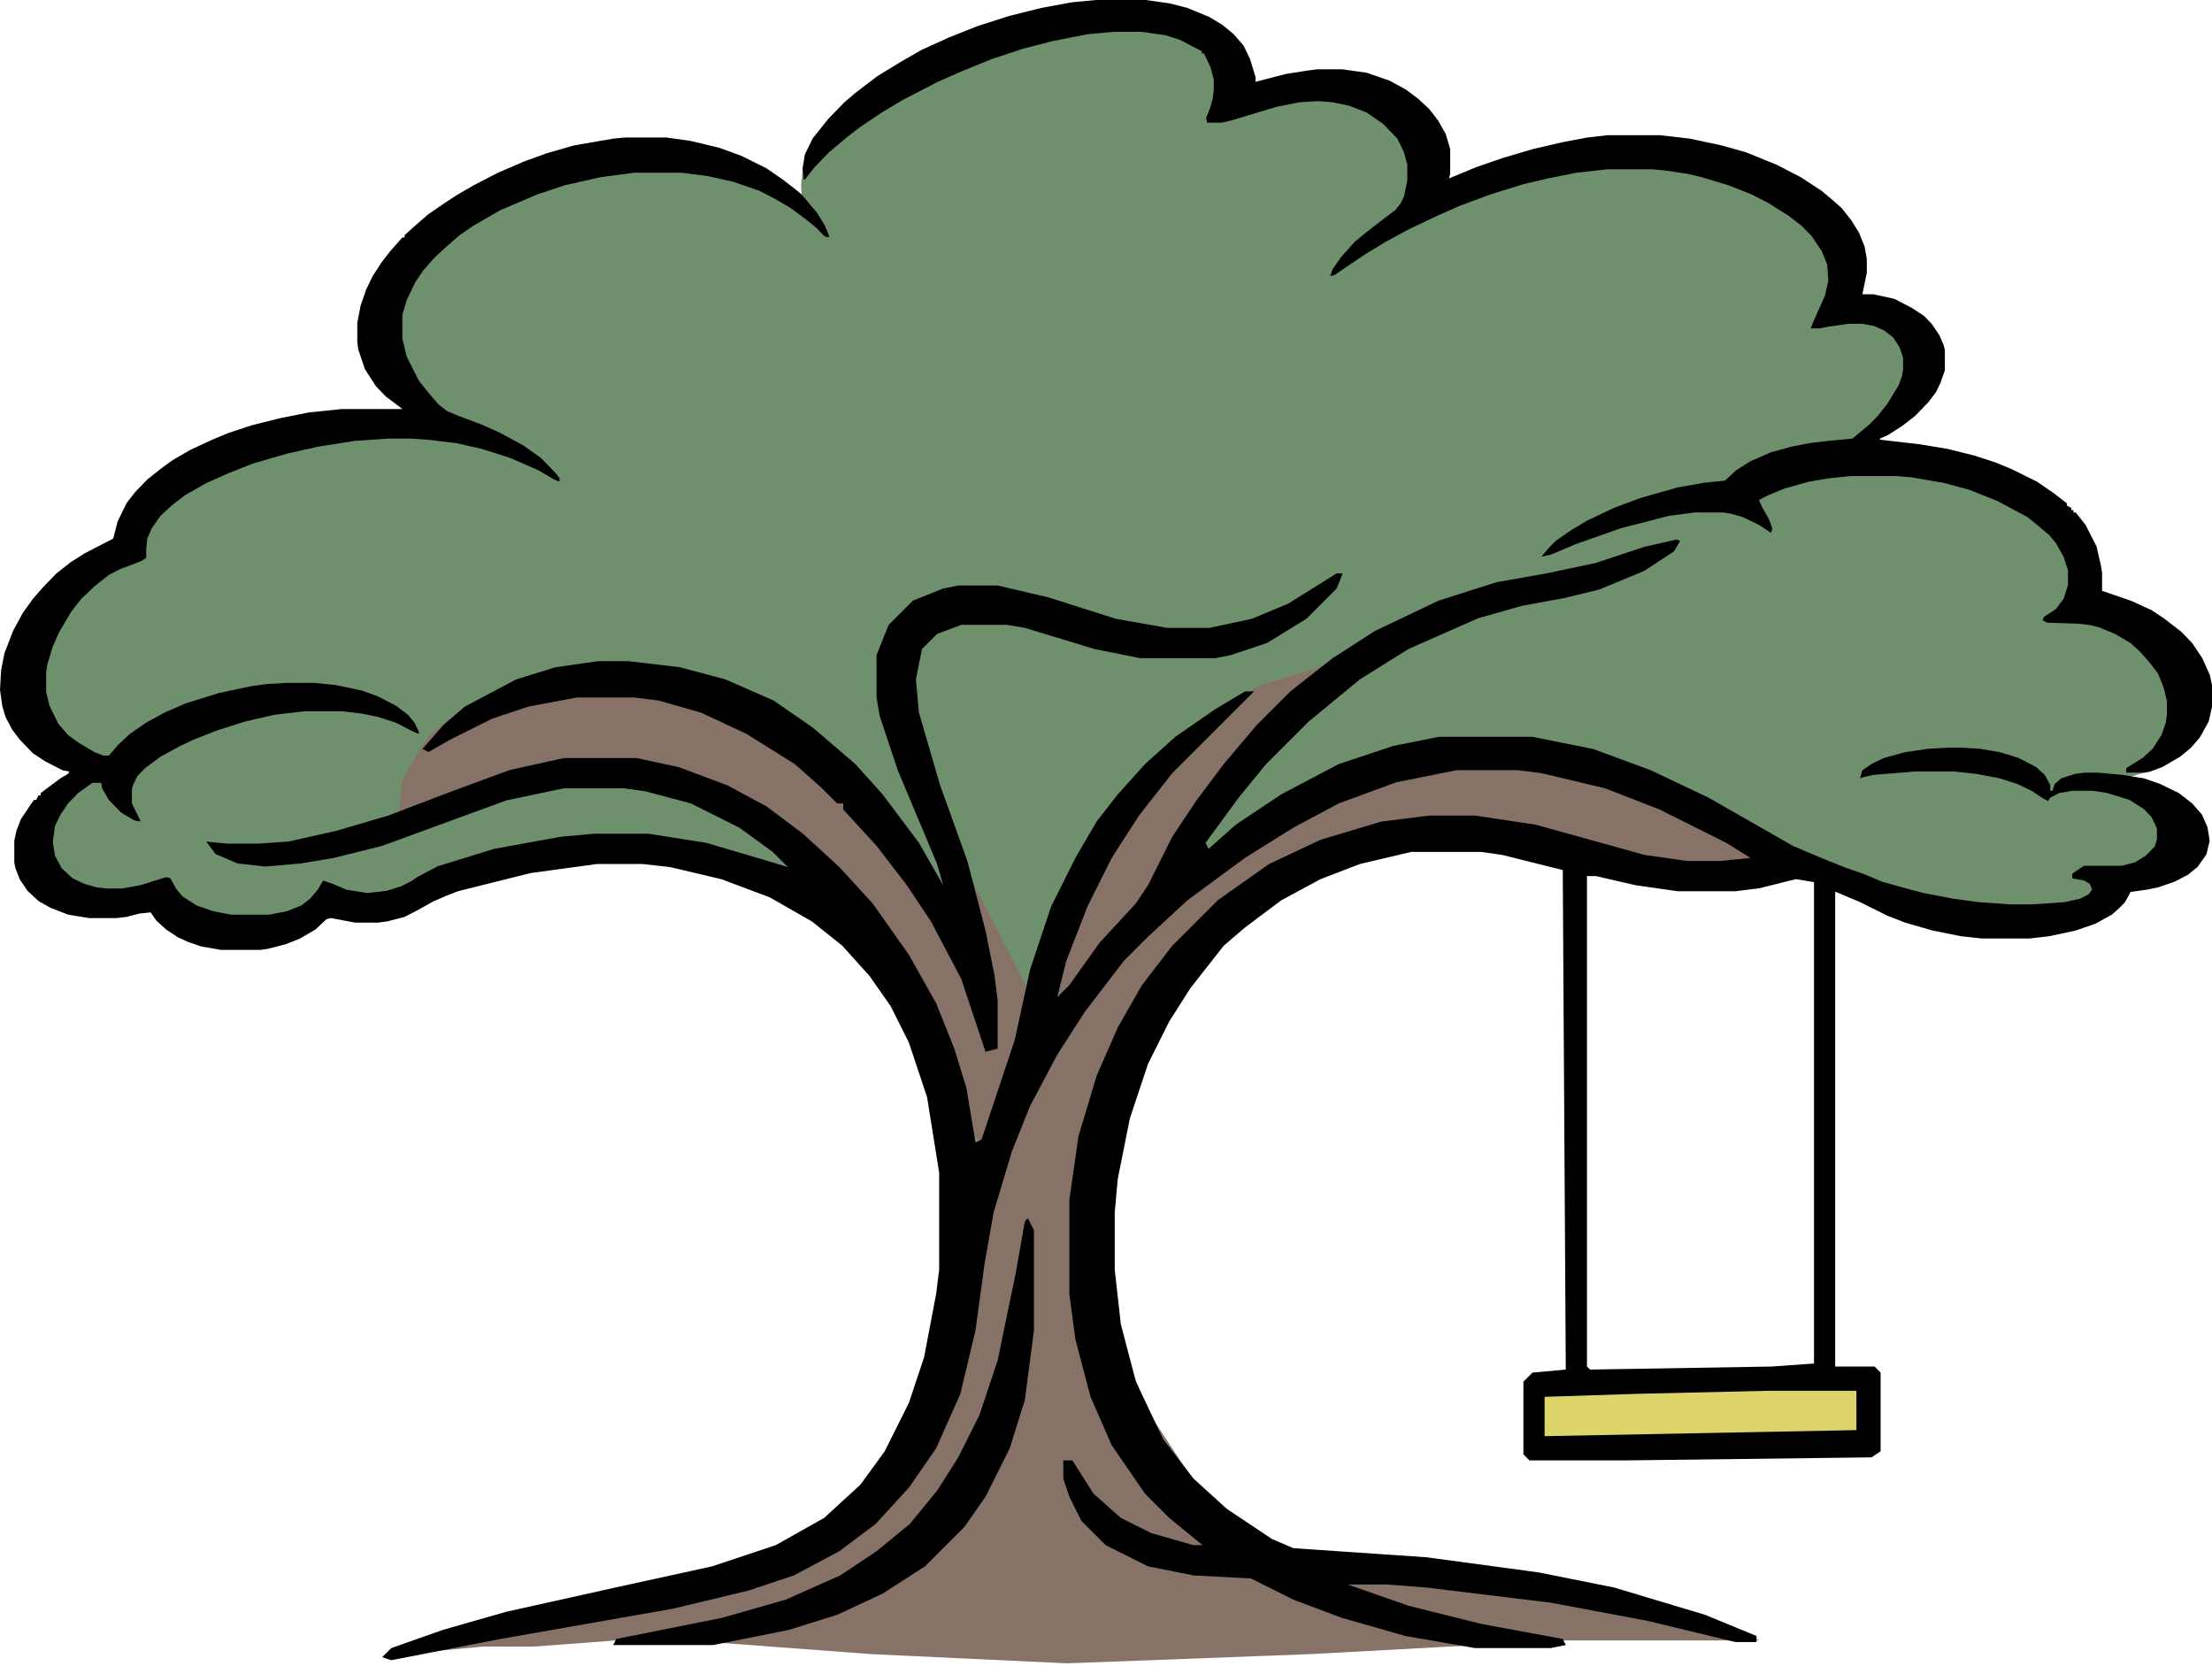
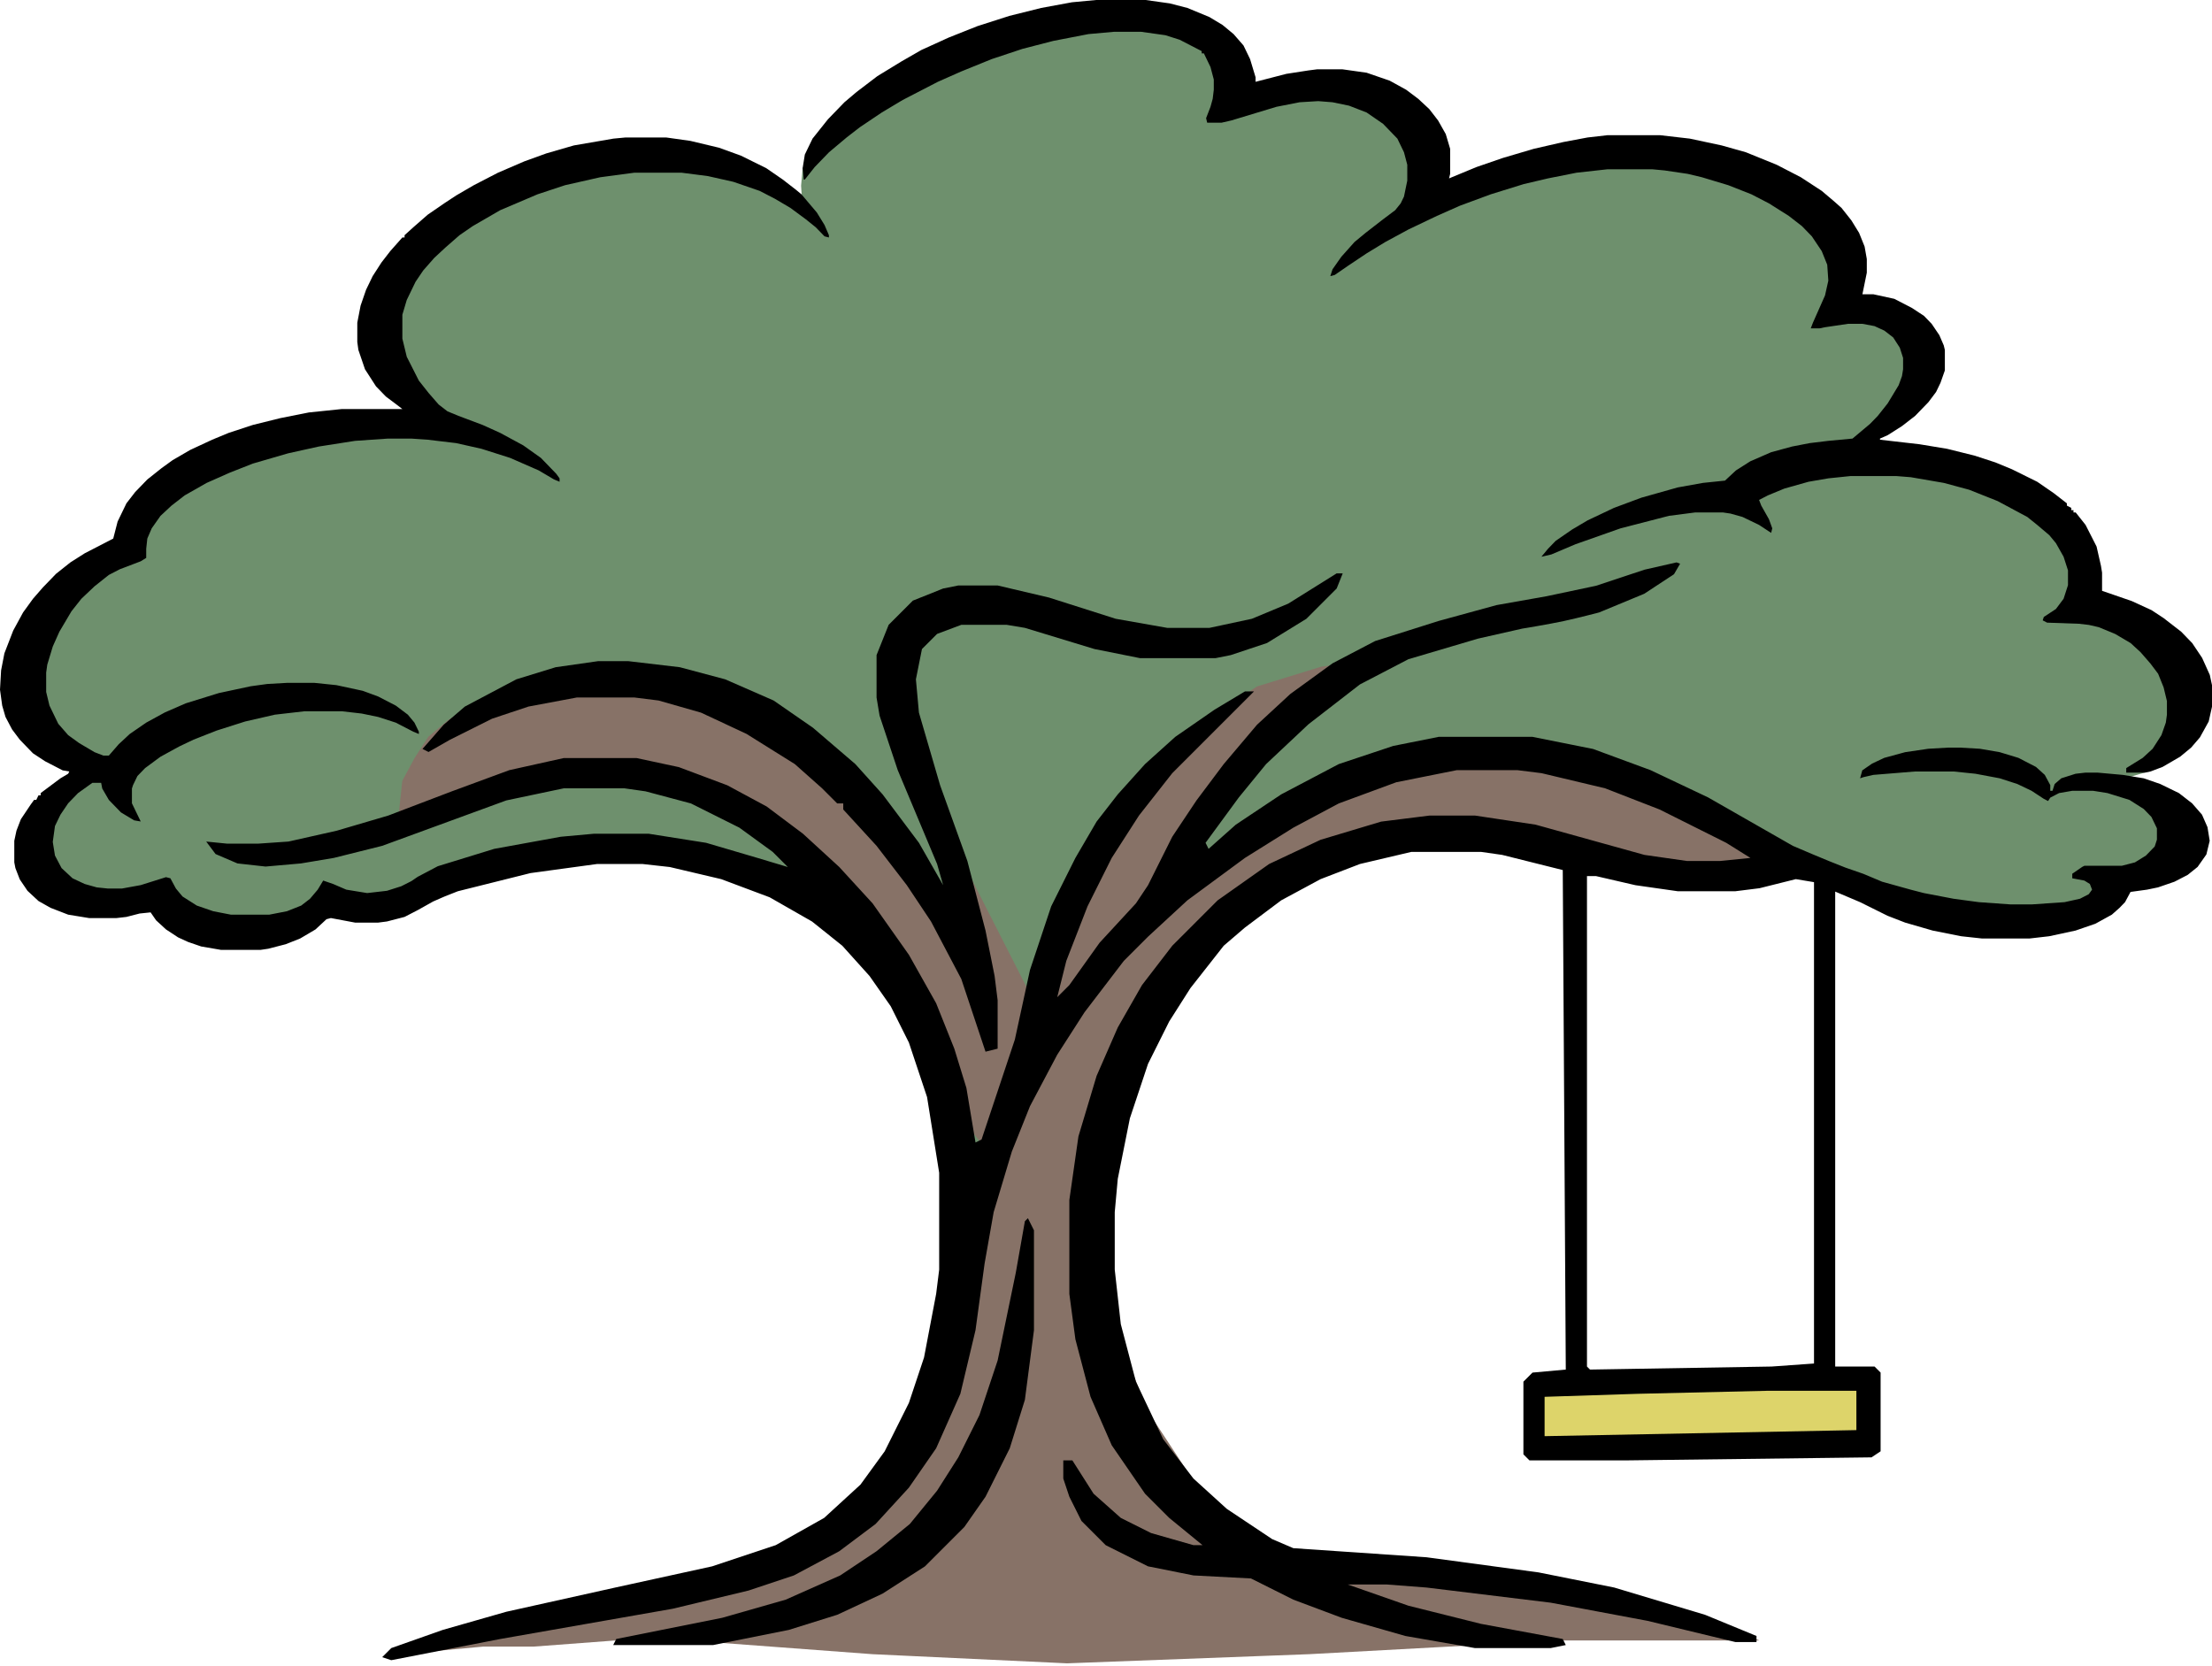
<svg xmlns="http://www.w3.org/2000/svg" width="870" height="655" viewBox="0 0 870 655" fill="none">
  <rect x="602.438" y="543.039" width="131.717" height="25.594" fill="#DDD46A" />
  <path d="M359.5 28.5L329.5 49.5L315.699 66.144L315.073 73.044L315.374 77.583L316 83L312 78L291 65.5L256.5 61.5L220.5 65.5L189.5 83L160 102L153 127.5V146.5L169 169.5H145L105 173.5L65 189L53 210.5L32 227L11 254V284L32 304.5L18 320V344.5L41.5 357L68.5 355L91 368.5L117 365L131.5 355L145 359.5L173.5 349.5L208 338H275.5L314.5 346.5L346 372.5L372.5 442L390 457.5L408 413L425.5 386L452.5 357.5L493.5 326L522 311.5L547.5 302.5L598 297.5L629 307L656.5 314L684.5 326L717 344L767 357.5L798 361L816 359L828.5 351L831.5 345.5L841.5 344L854.5 339L859.5 329.5L852.5 317L835 307L836.917 305.825L843.995 303.725L846.5 300.5L852.5 293.5L859.5 287V267.5L845.5 250.5L820 238.5V230V220L814 207.5L794.5 194L768.5 183.5L729.5 176.5L748 160.5L754 147V133.5L741.5 122.5L725.5 118L727.5 107.5L717.5 87L688.5 69L654.5 61L608 64L562.5 80.5V61L558.5 47.5L538 36.5L511 34.5L485 40.5V31L480.5 17.5L469 6L431 9L395 14.5L359.5 28.5Z" fill="#6E906D" />
  <path d="M190.146 647.641L150.988 651.237L196.773 636.851L234.124 629.658L275.09 621.866L323.887 603.283L353.406 574.511L375.094 524.759L382.323 494.188L384.13 463.018L400.396 433.046L419.674 398.28L457.025 353.922L495.58 324.55L528.714 302.971L566.065 293.979H602.814L638.96 302.971L664.864 319.755L693.179 334.74L696.191 344.931L684.142 347.928L638.96 338.337L587.753 330.544L558.836 328.147L519.075 338.337L479.315 362.913L451.603 400.078L436.542 465.415V517.565L451.603 555.329L473.29 588.298L497.388 611.076L533.534 615.871L578.716 620.067L651.611 629.658L691.974 645.243H673.298H614.26L514.858 650.638L419.674 654.235L343.165 650.638L270.873 645.243H241.956L210.027 647.641H190.146Z" fill="#877267" />
  <path d="M407.023 394.685L381.72 344.932L375.094 355.722L355.213 330.546L328.104 295.779L287.138 272.402L251.595 264.01H226.895L193.761 272.402L176.29 283.191L168.459 289.785L163.037 298.177L158.217 307.168L156.41 323.952L168.459 318.558L186.532 310.166L218.461 303.572L246.173 300.575L272.68 310.166L299.187 320.955L316.055 330.546L331.718 347.33L352.804 377.301L369.672 415.065L379.913 442.039L390.757 455.826L398.589 434.247L407.023 394.685Z" fill="#877267" />
  <path d="M519.678 262.212L494.376 270.004L487.147 274.8L475.701 282.592L444.374 314.362L427.506 344.933L413.65 370.708L410.638 391.088L420.879 398.281L432.928 380.299L445.579 365.912L457.025 349.728L472.688 325.151L505.22 282.592L520.883 271.203L523.895 261.612L519.678 262.212Z" fill="#877267" />
-   <path fill-rule="evenodd" clip-rule="evenodd" d="M271.537 55.416L282.778 58.097L291.426 61.226L301.371 66.142L307.857 70.611L313.045 74.633L315.207 76.42L321.26 83.571L324.288 88.487L326.016 92.509V93.403L324.288 92.956L320.828 89.381L316.937 86.252L310.883 81.783L304.83 78.208L298.777 75.08L288.399 71.504L278.454 69.27L268.077 67.929H249.485L236.081 69.717L222.245 72.845L211.435 76.42L196.734 82.677L185.924 88.934L180.736 92.509L175.115 97.425L170.791 101.447L166.467 106.363L163.441 110.832L159.982 117.982L158.252 123.792V133.178L159.982 140.327L164.738 149.713L168.629 154.629L172.521 159.097L175.98 161.779L180.304 163.567L189.816 167.142L196.734 170.27L205.814 175.186L212.733 180.102L218.786 186.358L220.083 188.147V189.487L217.921 188.593L211.868 185.018L200.625 180.102L189.384 176.526L179.439 174.292L168.197 172.951L161.711 172.505H152.631L139.66 173.399L125.391 175.633L113.284 178.315L99.448 182.337L90.368 185.912L81.288 189.934L72.64 194.85L67.452 198.872L63.128 202.894L59.669 207.81L57.939 211.832L57.507 215.854V219.43L55.345 220.77L47.13 223.898L42.806 226.133L37.185 230.602L31.996 235.518L28.105 240.434L23.349 248.478L20.755 254.288L18.592 261.438L18.16 264.567V272.164L19.457 277.527L22.916 284.677L26.808 289.146L31.131 292.275L37.185 295.85L40.644 297.191H42.806L46.697 292.721L51.021 288.699L57.507 284.23L64.858 280.208L73.073 276.633L86.044 272.611L98.584 269.929L105.069 269.035L112.852 268.589H123.661L132.309 269.483L142.686 271.717L148.74 273.951L155.658 277.527L160.414 281.102L163.008 284.23L164.738 287.805V288.699L162.576 287.805L155.658 284.23L148.74 281.996L142.254 280.656L134.471 279.761H119.77L108.096 281.102L96.421 283.783L85.179 287.359L76.099 290.934L70.478 293.615L63.128 297.637L57.074 302.107L54.048 305.235L52.318 308.81L51.886 310.151V315.961L55.345 323.111L52.751 322.664L47.562 319.536L42.806 314.62L40.212 310.151L39.779 307.916H36.32L30.7 311.939L26.808 315.961L23.781 320.43L21.619 324.899L20.755 331.155L21.619 336.518L24.213 341.434L28.537 345.456L33.293 347.69L38.05 349.031L42.373 349.479H47.994L55.345 348.138L65.29 345.009L67.019 345.456L69.182 349.479L71.775 352.606L77.397 356.182L83.882 358.416L90.8 359.757H105.934L112.852 358.416L118.473 356.182L121.932 353.5L124.959 349.925L127.121 346.35L131.012 347.69L136.201 349.925L144.416 351.266L152.198 350.372L157.82 348.584L161.794 346.573L164.273 344.879L172.19 340.705L194.371 333.88L220.564 329.116L233.66 327.926H255.091L277.712 331.498L297.952 337.451L309.858 341.024L303.905 335.07L290.808 325.544L271.759 316.018L253.9 311.255L245.566 310.065H221.754L199.133 314.827L150.319 332.689L131.27 337.451L118.376 339.609L104.449 340.838L93.39 339.609L84.788 335.922L81.102 331.006L89.294 331.826H101.582L113.46 331.006L132.461 326.735L152.701 320.782L177.703 311.255L200.324 302.92L221.754 298.157H250.328L266.997 301.729L286.046 308.873L301.523 317.209L315.811 327.926L330.097 341.024L343.194 355.313L357.481 375.555L368.196 394.608L375.339 412.469L380.102 427.949L383.674 449.382L386.055 448.191L399.152 408.896L405.104 381.509L413.438 356.504L422.963 337.451L431.298 323.163L439.631 312.446L450.347 300.539L462.252 289.822L477.73 279.105L489.636 271.961H493.208L461.062 304.111L447.966 320.782L437.25 337.451L427.726 356.504L419.391 377.937L415.82 392.226L420.582 387.463L432.488 370.792L446.775 355.313L451.537 348.168L461.062 329.116L470.587 314.827L481.301 300.539L494.398 285.059L507.494 271.961L524.163 258.862L540.831 248.145L565.833 236.238L588.602 229.001L608.263 225.52L627.743 221.398L646.793 215.072L659.402 212.205L660.799 212.726L658.402 216.854L646.697 224.543L628.961 231.89L615.226 235.238L598.678 238.259L581.31 243.191L553.927 255.29L534.878 267.198L514.638 283.868L497.969 300.539L487.255 313.636L474.158 331.498L475.348 333.88L486.064 324.353L503.923 312.446L526.544 300.539L547.974 293.394L565.833 289.822H602.741L626.552 294.585L649.174 302.92L671.795 313.636L705.132 332.689L712.712 335.922L719.266 338.643L725.819 341.248L732.889 343.706L740.239 346.797L751.482 349.925L756.67 351.266L768.344 353.5L778.289 354.841L790.829 355.735H799.044L812.015 354.841L818.068 353.5L821.527 351.713L822.825 349.925L821.96 347.69L819.798 346.35L815.042 345.456V343.668L818.933 340.987L819.798 340.54H834.499L839.688 339.199L844.012 336.518L847.471 332.943L848.336 330.261V325.793L846.173 321.323L843.147 318.195L837.526 314.62L828.878 311.939L823.257 311.045H815.042L809.853 311.939L806.394 313.726L805.53 315.067L803.8 314.173L799.044 311.045L793.422 308.363L786.505 306.129L776.993 304.341L768.344 303.447H753.211L736.781 304.788L732.889 305.682L731.592 306.129L732.457 303L736.348 300.319L741.104 298.085L749.319 295.85L758.4 294.509L766.183 294.062H770.939L778.721 294.509L786.505 295.85L793.855 298.085L800.774 301.659L804.232 304.788L806.394 308.81V311.045H807.259L808.124 308.363L810.718 306.129L816.339 304.341L820.231 303.894H824.987L834.932 304.788L843.147 306.129L849.633 308.363L856.983 311.939L862.172 315.961L866.063 320.43L868.225 325.345L869.09 330.709L867.793 336.071L864.334 340.987L860.442 344.115L855.253 346.797L848.768 349.031L844.444 349.925L837.958 350.819L835.796 354.841L833.634 357.076L830.608 359.757L824.122 363.332L816.339 366.014L805.962 368.248L798.179 369.142H779.586L771.371 368.248L760.129 366.014L749.319 362.885L742.402 360.204L731.592 354.841L721.8 350.688V537.497H737.277L739.659 539.879V570.838L736.087 573.22L639.649 574.411H601.551L599.17 572.029V543.451L602.741 539.879L615.838 538.689L614.647 342.214L590.835 336.261L582.502 335.07H555.118L534.878 339.833L519.4 345.787L503.923 354.122L489.636 364.839L481.301 371.984L468.205 388.654L459.871 401.752L451.537 418.423L444.394 439.856L439.631 463.671L438.441 476.769V499.394L440.822 520.827L446.775 543.451L457.49 566.075L469.396 581.555L482.493 593.462L500.351 605.37L508.685 608.942L561.071 612.515L605.123 618.468L634.887 624.422L670.604 635.139L690.844 643.474V645.856H682.511L647.983 637.52L609.885 630.376L561.071 624.422L545.593 623.232H530.115L553.927 631.566L582.502 638.711L614.647 644.665L615.838 647.046L609.885 648.237H580.12L552.737 643.474L527.735 636.33L508.685 629.185L492.017 620.85L469.396 619.659L451.537 616.086L434.869 607.752L425.344 598.225L420.582 588.7L418.201 581.555V574.411H421.773L430.106 587.509L440.822 597.035L452.727 602.989L469.396 607.752H472.968L459.871 597.035L450.347 587.509L437.25 568.457L428.916 549.405L422.963 526.78L420.582 508.919V472.007L424.153 447L431.298 423.186L439.631 404.133L449.156 387.463L461.062 371.984L478.92 354.122L499.161 339.833L519.4 330.307L543.212 323.163L562.261 320.782H580.12L603.931 324.353L646.793 336.261L663.461 338.643H676.557L688.464 337.451L678.939 331.498L652.746 318.4L631.315 310.065L606.313 304.111L596.788 302.92H572.977L549.165 307.683L526.544 316.018L508.685 325.544L489.636 337.451L467.015 354.122L451.537 368.411L442.012 377.937L426.535 398.18L415.82 414.85L405.104 435.093L397.961 452.954L390.817 476.769L387.246 497.012L383.674 523.209L377.721 548.214L368.196 569.648L357.481 585.127L344.385 599.416L330.097 610.133L312.239 619.659L294.38 625.613L264.616 632.757L196.752 644.665L153.891 653L150.319 651.809L153.891 648.237L174.131 641.093L199.133 633.948L241.995 624.422L280.093 616.086L305.095 607.752L324.144 597.035L338.432 583.937L347.957 570.838L357.481 551.786L363.434 533.925L368.196 508.919L369.386 499.394V461.29L364.625 431.521L357.481 410.088L350.337 395.798L342.004 383.891L331.288 371.984L319.382 362.457L302.714 352.931L283.665 345.787L263.424 341.024L252.71 339.833H234.851L208.658 343.406L180.084 350.55L175.082 352.521L173.672 353.128L170.359 354.581L164.306 357.97L159.117 360.651L152.198 362.438L148.74 362.885H139.66L130.147 361.098L128.417 361.544L124.094 365.567L118.041 369.142L112.42 371.376L105.501 373.164L102.475 373.611H86.909L79.126 372.27L73.938 370.483L70.046 368.695L65.29 365.567L61.398 361.992L59.237 358.863L54.913 359.311L49.724 360.651L45.833 361.098H35.023L26.808 359.757L19.89 357.076L15.134 354.395L10.81 350.372L7.783 345.903L6.054 341.434L5.621 339.199V330.709L6.486 326.686L8.215 322.217L12.107 316.407L13.404 314.62H14.269L15.134 312.832H15.998V311.939L23.781 306.129L26.808 304.341L27.24 303.447L24.646 303L17.727 299.425L12.971 296.297L7.783 290.934L4.756 286.912L2.162 281.996L0.865 277.527L0 271.27L0.432 263.673L1.73 256.97L5.189 248.031L9.08 240.881L12.971 235.518L16.863 231.049L22.051 225.686L27.672 221.217L33.293 217.642L44.536 211.832L46.265 205.128L49.724 197.978L53.183 193.509L57.939 188.593L63.56 184.124L67.884 180.996L74.802 176.974L83.45 172.951L89.935 170.27L99.448 167.142L110.258 164.461L121.5 162.226L134.471 160.885H158.252L156.523 159.545L151.766 155.969L147.875 151.947L143.551 145.243L140.957 137.646L140.525 134.518V126.921L141.822 120.217L143.983 113.96L146.578 108.598L150.037 103.235L153.496 98.766L158.252 93.403H159.117V92.509L162.576 89.381L168.197 84.465L174.683 79.996L179.439 76.868L186.357 72.845L195.869 67.929L206.246 63.46L214.894 60.332L225.704 57.204L241.27 54.523L246.026 54.075H262.024L271.537 55.416ZM644.412 548.214L607.503 549.405V564.884L730.134 562.503V547.023H695.607L644.412 548.214ZM624.172 537.497L625.362 538.689L696.797 537.497L713.465 536.307V346.977L706.322 345.787L692.035 349.359L682.511 350.55H659.889L643.221 348.168L627.744 344.596H624.172V537.497Z" fill="black" />
+   <path fill-rule="evenodd" clip-rule="evenodd" d="M271.537 55.416L282.778 58.097L291.426 61.226L301.371 66.142L307.857 70.611L313.045 74.633L315.207 76.42L321.26 83.571L324.288 88.487L326.016 92.509V93.403L324.288 92.956L320.828 89.381L316.937 86.252L310.883 81.783L304.83 78.208L298.777 75.08L288.399 71.504L278.454 69.27L268.077 67.929H249.485L236.081 69.717L222.245 72.845L211.435 76.42L196.734 82.677L185.924 88.934L180.736 92.509L175.115 97.425L170.791 101.447L166.467 106.363L163.441 110.832L159.982 117.982L158.252 123.792V133.178L159.982 140.327L164.738 149.713L168.629 154.629L172.521 159.097L175.98 161.779L180.304 163.567L189.816 167.142L196.734 170.27L205.814 175.186L212.733 180.102L218.786 186.358L220.083 188.147V189.487L217.921 188.593L211.868 185.018L200.625 180.102L189.384 176.526L179.439 174.292L168.197 172.951L161.711 172.505H152.631L139.66 173.399L125.391 175.633L113.284 178.315L99.448 182.337L90.368 185.912L81.288 189.934L72.64 194.85L67.452 198.872L63.128 202.894L59.669 207.81L57.939 211.832L57.507 215.854V219.43L55.345 220.77L47.13 223.898L42.806 226.133L37.185 230.602L31.996 235.518L28.105 240.434L23.349 248.478L20.755 254.288L18.592 261.438L18.16 264.567V272.164L19.457 277.527L22.916 284.677L26.808 289.146L31.131 292.275L37.185 295.85L40.644 297.191H42.806L46.697 292.721L51.021 288.699L57.507 284.23L64.858 280.208L73.073 276.633L86.044 272.611L98.584 269.929L105.069 269.035L112.852 268.589H123.661L132.309 269.483L142.686 271.717L148.74 273.951L155.658 277.527L160.414 281.102L163.008 284.23L164.738 287.805V288.699L162.576 287.805L155.658 284.23L148.74 281.996L142.254 280.656L134.471 279.761H119.77L108.096 281.102L96.421 283.783L85.179 287.359L76.099 290.934L70.478 293.615L63.128 297.637L57.074 302.107L54.048 305.235L52.318 308.81L51.886 310.151V315.961L55.345 323.111L52.751 322.664L47.562 319.536L42.806 314.62L40.212 310.151L39.779 307.916H36.32L30.7 311.939L26.808 315.961L23.781 320.43L21.619 324.899L20.755 331.155L21.619 336.518L24.213 341.434L28.537 345.456L33.293 347.69L38.05 349.031L42.373 349.479H47.994L55.345 348.138L65.29 345.009L67.019 345.456L69.182 349.479L71.775 352.606L77.397 356.182L83.882 358.416L90.8 359.757H105.934L112.852 358.416L118.473 356.182L121.932 353.5L124.959 349.925L127.121 346.35L131.012 347.69L136.201 349.925L144.416 351.266L152.198 350.372L157.82 348.584L161.794 346.573L164.273 344.879L172.19 340.705L194.371 333.88L220.564 329.116L233.66 327.926H255.091L277.712 331.498L297.952 337.451L309.858 341.024L303.905 335.07L290.808 325.544L271.759 316.018L253.9 311.255L245.566 310.065H221.754L199.133 314.827L150.319 332.689L131.27 337.451L118.376 339.609L104.449 340.838L93.39 339.609L84.788 335.922L81.102 331.006L89.294 331.826H101.582L113.46 331.006L132.461 326.735L152.701 320.782L177.703 311.255L200.324 302.92L221.754 298.157H250.328L266.997 301.729L286.046 308.873L301.523 317.209L315.811 327.926L330.097 341.024L343.194 355.313L357.481 375.555L368.196 394.608L375.339 412.469L380.102 427.949L383.674 449.382L386.055 448.191L399.152 408.896L405.104 381.509L413.438 356.504L422.963 337.451L431.298 323.163L439.631 312.446L450.347 300.539L462.252 289.822L477.73 279.105L489.636 271.961H493.208L461.062 304.111L447.966 320.782L437.25 337.451L427.726 356.504L419.391 377.937L415.82 392.226L420.582 387.463L432.488 370.792L446.775 355.313L451.537 348.168L461.062 329.116L470.587 314.827L481.301 300.539L494.398 285.059L507.494 272.961L524.163 260.862L540.831 252.145L565.833 244.238L588.602 238.001L608.263 234.52L627.743 230.398L646.793 224.072L659.402 221.205L660.799 221.726L658.402 225.854L646.697 233.543L628.961 240.89C628.961 240.89 620.623 243.074 615.226 244.238C608.804 245.622 598.678 247.259 598.678 247.259L581.31 251.191L553.927 259.29L534.878 269.198L514.638 284.868L497.969 300.539L487.255 313.636L474.158 331.498L475.348 333.88L486.064 324.353L503.923 312.446L526.544 300.539L547.974 293.394L565.833 289.822H602.741L626.552 294.585L649.174 302.92L671.795 313.636L705.132 332.689L712.712 335.922L719.266 338.643L725.819 341.248L732.889 343.706L740.239 346.797L751.482 349.925L756.67 351.266L768.344 353.5L778.289 354.841L790.829 355.735H799.044L812.015 354.841L818.068 353.5L821.527 351.713L822.825 349.925L821.96 347.69L819.798 346.35L815.042 345.456V343.668L818.933 340.987L819.798 340.54H834.499L839.688 339.199L844.012 336.518L847.471 332.943L848.336 330.261V325.793L846.173 321.323L843.147 318.195L837.526 314.62L828.878 311.939L823.257 311.045H815.042L809.853 311.939L806.394 313.726L805.53 315.067L803.8 314.173L799.044 311.045L793.422 308.363L786.505 306.129L776.993 304.341L768.344 303.447H753.211L736.781 304.788L732.889 305.682L731.592 306.129L732.457 303L736.348 300.319L741.104 298.085L749.319 295.85L758.4 294.509L766.183 294.062H770.939L778.721 294.509L786.505 295.85L793.855 298.085L800.774 301.659L804.232 304.788L806.394 308.81V311.045H807.259L808.124 308.363L810.718 306.129L816.339 304.341L820.231 303.894H824.987L834.932 304.788L843.147 306.129L849.633 308.363L856.983 311.939L862.172 315.961L866.063 320.43L868.225 325.345L869.09 330.709L867.793 336.071L864.334 340.987L860.442 344.115L855.253 346.797L848.768 349.031L844.444 349.925L837.958 350.819L835.796 354.841L833.634 357.076L830.608 359.757L824.122 363.332L816.339 366.014L805.962 368.248L798.179 369.142H779.586L771.371 368.248L760.129 366.014L749.319 362.885L742.402 360.204L731.592 354.841L721.8 350.688V537.497H737.277L739.659 539.879V570.838L736.087 573.22L639.649 574.411H601.551L599.17 572.029V543.451L602.741 539.879L615.838 538.689L614.647 342.214L590.835 336.261L582.502 335.07H555.118L534.878 339.833L519.4 345.787L503.923 354.122L489.636 364.839L481.301 371.984L468.205 388.654L459.871 401.752L451.537 418.423L444.394 439.856L439.631 463.671L438.441 476.769V499.394L440.822 520.827L446.775 543.451L457.49 566.075L469.396 581.555L482.493 593.462L500.351 605.37L508.685 608.942L561.071 612.515L605.123 618.468L634.887 624.422L670.604 635.139L690.844 643.474V645.856H682.511L647.983 637.52L609.885 630.376L561.071 624.422L545.593 623.232H530.115L553.927 631.566L582.502 638.711L614.647 644.665L615.838 647.046L609.885 648.237H580.12L552.737 643.474L527.735 636.33L508.685 629.185L492.017 620.85L469.396 619.659L451.537 616.086L434.869 607.752L425.344 598.225L420.582 588.7L418.201 581.555V574.411H421.773L430.106 587.509L440.822 597.035L452.727 602.989L469.396 607.752H472.968L459.871 597.035L450.347 587.509L437.25 568.457L428.916 549.405L422.963 526.78L420.582 508.919V472.007L424.153 447L431.298 423.186L439.631 404.133L449.156 387.463L461.062 371.984L478.92 354.122L499.161 339.833L519.4 330.307L543.212 323.163L562.261 320.782H580.12L603.931 324.353L646.793 336.261L663.461 338.643H676.557L688.464 337.451L678.939 331.498L652.746 318.4L631.315 310.065L606.313 304.111L596.788 302.92H572.977L549.165 307.683L526.544 316.018L508.685 325.544L489.636 337.451L467.015 354.122L451.537 368.411L442.012 377.937L426.535 398.18L415.82 414.85L405.104 435.093L397.961 452.954L390.817 476.769L387.246 497.012L383.674 523.209L377.721 548.214L368.196 569.648L357.481 585.127L344.385 599.416L330.097 610.133L312.239 619.659L294.38 625.613L264.616 632.757L196.752 644.665L153.891 653L150.319 651.809L153.891 648.237L174.131 641.093L199.133 633.948L241.995 624.422L280.093 616.086L305.095 607.752L324.144 597.035L338.432 583.937L347.957 570.838L357.481 551.786L363.434 533.925L368.196 508.919L369.386 499.394V461.29L364.625 431.521L357.481 410.088L350.337 395.798L342.004 383.891L331.288 371.984L319.382 362.457L302.714 352.931L283.665 345.787L263.424 341.024L252.71 339.833H234.851L208.658 343.406L180.084 350.55L175.082 352.521L173.672 353.128L170.359 354.581L164.306 357.97L159.117 360.651L152.198 362.438L148.74 362.885H139.66L130.147 361.098L128.417 361.544L124.094 365.567L118.041 369.142L112.42 371.376L105.501 373.164L102.475 373.611H86.909L79.126 372.27L73.938 370.483L70.046 368.695L65.29 365.567L61.398 361.992L59.237 358.863L54.913 359.311L49.724 360.651L45.833 361.098H35.023L26.808 359.757L19.89 357.076L15.134 354.395L10.81 350.372L7.783 345.903L6.054 341.434L5.621 339.199V330.709L6.486 326.686L8.215 322.217L12.107 316.407L13.404 314.62H14.269L15.134 312.832H15.998V311.939L23.781 306.129L26.808 304.341L27.24 303.447L24.646 303L17.727 299.425L12.971 296.297L7.783 290.934L4.756 286.912L2.162 281.996L0.865 277.527L0 271.27L0.432 263.673L1.73 256.97L5.189 248.031L9.08 240.881L12.971 235.518L16.863 231.049L22.051 225.686L27.672 221.217L33.293 217.642L44.536 211.832L46.265 205.128L49.724 197.978L53.183 193.509L57.939 188.593L63.56 184.124L67.884 180.996L74.802 176.974L83.45 172.951L89.935 170.27L99.448 167.142L110.258 164.461L121.5 162.226L134.471 160.885H158.252L156.523 159.545L151.766 155.969L147.875 151.947L143.551 145.243L140.957 137.646L140.525 134.518V126.921L141.822 120.217L143.983 113.96L146.578 108.598L150.037 103.235L153.496 98.766L158.252 93.403H159.117V92.509L162.576 89.381L168.197 84.465L174.683 79.996L179.439 76.868L186.357 72.845L195.869 67.929L206.246 63.46L214.894 60.332L225.704 57.204L241.27 54.523L246.026 54.075H262.024L271.537 55.416ZM644.412 548.214L607.503 549.405V564.884L730.134 562.503V547.023H695.607L644.412 548.214ZM624.172 537.497L625.362 538.689L696.797 537.497L713.465 536.307V346.977L706.322 345.787L692.035 349.359L682.511 350.55H659.889L643.221 348.168L627.744 344.596H624.172V537.497Z" fill="black" />
  <path d="M406.667 483.914V523.209L403.096 550.596L397.143 569.648L387.618 588.699L379.283 600.607L363.806 616.086L347.138 626.803L329.279 635.139L310.23 641.093L280.465 647.046H241.176L242.367 644.665L284.037 636.33L309.039 629.185L330.47 619.659L344.757 610.133L357.854 599.416L368.568 586.318L376.903 573.22L385.236 556.55L392.38 535.116L399.524 500.584L403.096 480.341L404.286 479.151L406.667 483.914Z" fill="black" />
  <path d="M525.724 231.474L513.818 243.381L498.341 252.907L484.054 257.671L478.101 258.861H448.336L430.478 255.289L403.094 246.954L395.951 245.763H378.092L368.567 249.335L362.614 255.289L360.233 267.197L361.424 280.295L369.758 308.873L380.473 338.641L387.616 366.028L391.188 383.889L392.379 393.416V412.468L387.616 413.659L378.092 385.081L366.186 362.457L356.662 348.167L344.756 332.687L331.659 318.399V316.017H329.278L323.325 310.063L312.61 300.538L293.56 288.63L275.701 280.295L259.033 275.532L249.509 274.341H226.888L207.838 277.913L193.552 282.676L176.884 291.012L168.549 295.775L166.168 294.583L174.502 285.058L182.836 277.913L203.076 267.197L218.554 262.434L235.222 260.052H247.128L267.368 262.434L285.226 267.197L304.275 275.532L319.753 286.248L336.421 300.538L347.137 312.445L361.424 331.497L370.948 348.167L368.567 339.832L353.09 302.919L345.946 281.485L344.756 274.341V257.671L349.517 245.763L359.042 236.237L370.948 231.474L376.901 230.283H392.379L412.619 235.046L438.811 243.381L459.051 246.954H475.72L492.388 243.381L506.675 237.427L525.724 225.52H528.105L525.724 231.474Z" fill="black" />
  <path d="M460.101 1.341L467.02 3.128L475.667 6.703L480.856 9.832L485.179 13.407L489.071 17.876L491.665 23.239L493.827 30.389V32.177L505.934 29.048L514.582 27.708L518.04 27.261H527.985L537.498 28.602L546.577 31.73L553.064 35.305L557.82 38.88L562.144 42.902L565.602 47.372L568.629 52.734L570.358 58.544V68.376L569.926 70.164L580.736 65.695L591.113 62.12L603.219 58.544L614.894 55.863L624.407 54.075L632.189 53.181H652.944L664.619 54.523L677.157 57.204L686.67 59.885L698.776 64.801L708.289 69.717L716.504 75.08L721.26 79.102L724.287 81.783L728.178 86.699L731.205 91.615L733.367 96.978L734.232 101.894V107.257L732.503 115.748H736.826L745.041 117.535L751.959 121.111L756.716 124.239L759.743 127.367L762.769 131.837L764.499 135.859L764.931 137.646V145.691L763.201 150.607L761.472 154.181L758.445 158.204L753.256 163.567L748.068 167.589L742.447 171.164L739.42 172.505V172.951L754.986 174.739L765.796 176.526L776.605 179.208L784.821 181.89L791.306 184.571L801.251 189.487L807.737 193.956L812.926 197.978V198.872L814.655 199.766V200.66H815.52V201.553H816.384L820.276 206.469L824.599 214.96L826.329 222.558L826.762 225.239V232.39L838.436 236.412L846.219 239.987L850.975 243.116L857.893 248.478L862.218 252.947L866.109 258.757L869.135 265.46L870 269.483V277.974L868.703 283.783L865.244 290.04L861.785 294.062L857.461 297.637L850.543 301.659L845.787 303.447L843.625 303.894H836.274V302.107L842.76 298.085L846.652 294.509L850.11 289.146L851.84 284.23L852.273 281.102V275.74L850.975 270.376L848.813 265.013L845.787 260.992L841.895 256.522L838.004 252.947L831.95 249.372L825.464 246.69L821.573 245.797L817.682 245.349L805.142 244.903L803.413 244.009L803.846 242.668L808.602 239.54L811.628 235.518L813.358 230.155V224.346L811.628 218.982L808.602 213.62L806.007 210.491L801.251 206.469L797.36 203.341L785.685 197.085L774.444 192.615L764.499 189.934L751.527 187.699L745.906 187.253H727.746L719.098 188.147L711.316 189.487L701.803 192.169L695.317 194.85L691.858 196.637L692.723 198.872L695.75 204.235L697.047 207.81L696.615 209.598L691.858 206.469L685.372 203.341L680.616 202.001L677.59 201.553H666.78L656.403 202.894L637.378 207.81L619.65 214.066L610.138 218.089L606.247 218.982L608.841 215.854L611.868 212.726L618.353 208.257L624.407 204.682L634.784 199.766L645.594 195.744L659.862 191.721L669.807 189.934L678.455 189.04L682.778 185.018L688.4 181.442L696.615 177.867L704.83 175.633L711.748 174.292L719.098 173.399L728.611 172.505L735.529 166.695L738.555 163.567L742.447 158.651L746.771 151.5L748.068 147.925L748.5 145.243V140.775L747.203 136.752L744.609 132.73L741.15 130.049L737.259 128.262L732.503 127.367H726.882L717.802 128.708L715.639 129.155H712.181L713.045 126.921L717.802 116.195L719.098 110.385L718.666 104.128L716.504 98.766L712.613 92.956L708.721 88.934L703.533 84.912L695.75 79.996L688.832 76.42L679.752 72.845L669.375 69.717L663.754 68.376L654.674 67.036L649.917 66.588H632.189L620.083 67.929L608.841 70.164L599.328 72.398L586.357 76.42L574.25 80.89L565.17 84.912L553.929 90.274L544.848 95.19L537.498 99.66L530.147 104.576L524.959 108.151L523.229 108.598L524.094 105.916L527.553 101L532.741 95.19L537.065 91.615L543.984 86.252L548.74 82.677L550.901 79.996L552.199 77.314L553.496 71.058V64.801L552.199 59.885L549.604 54.523L543.984 48.712L537.498 44.243L530.579 41.562L524.094 40.221L518.473 39.775L511.122 40.221L502.042 42.009L484.314 47.372L480.423 48.266H474.802L474.37 46.478L476.099 42.009L476.964 38.88L477.396 35.305V31.283L476.099 26.367L473.505 21.005H472.64V20.111L463.992 15.642L458.371 13.854L448.859 12.513H438.05L428.105 13.407L414.269 16.089L402.162 19.216L390.055 23.239L377.948 28.155L368.868 32.177L355.032 39.328L346.817 44.243L338.169 50.053L332.98 54.075L326.062 59.885L320.441 65.695L316.55 70.611H316.118L315.685 66.142L316.55 60.779L319.576 54.523L325.63 46.925L332.116 40.221L336.872 36.199L345.087 29.943L354.6 24.132L362.382 19.664L373.192 14.748L384.434 10.279L396.973 6.257L409.513 3.128L421.619 0.894L431.131 0H450.589L460.101 1.341Z" fill="black" />
</svg>
